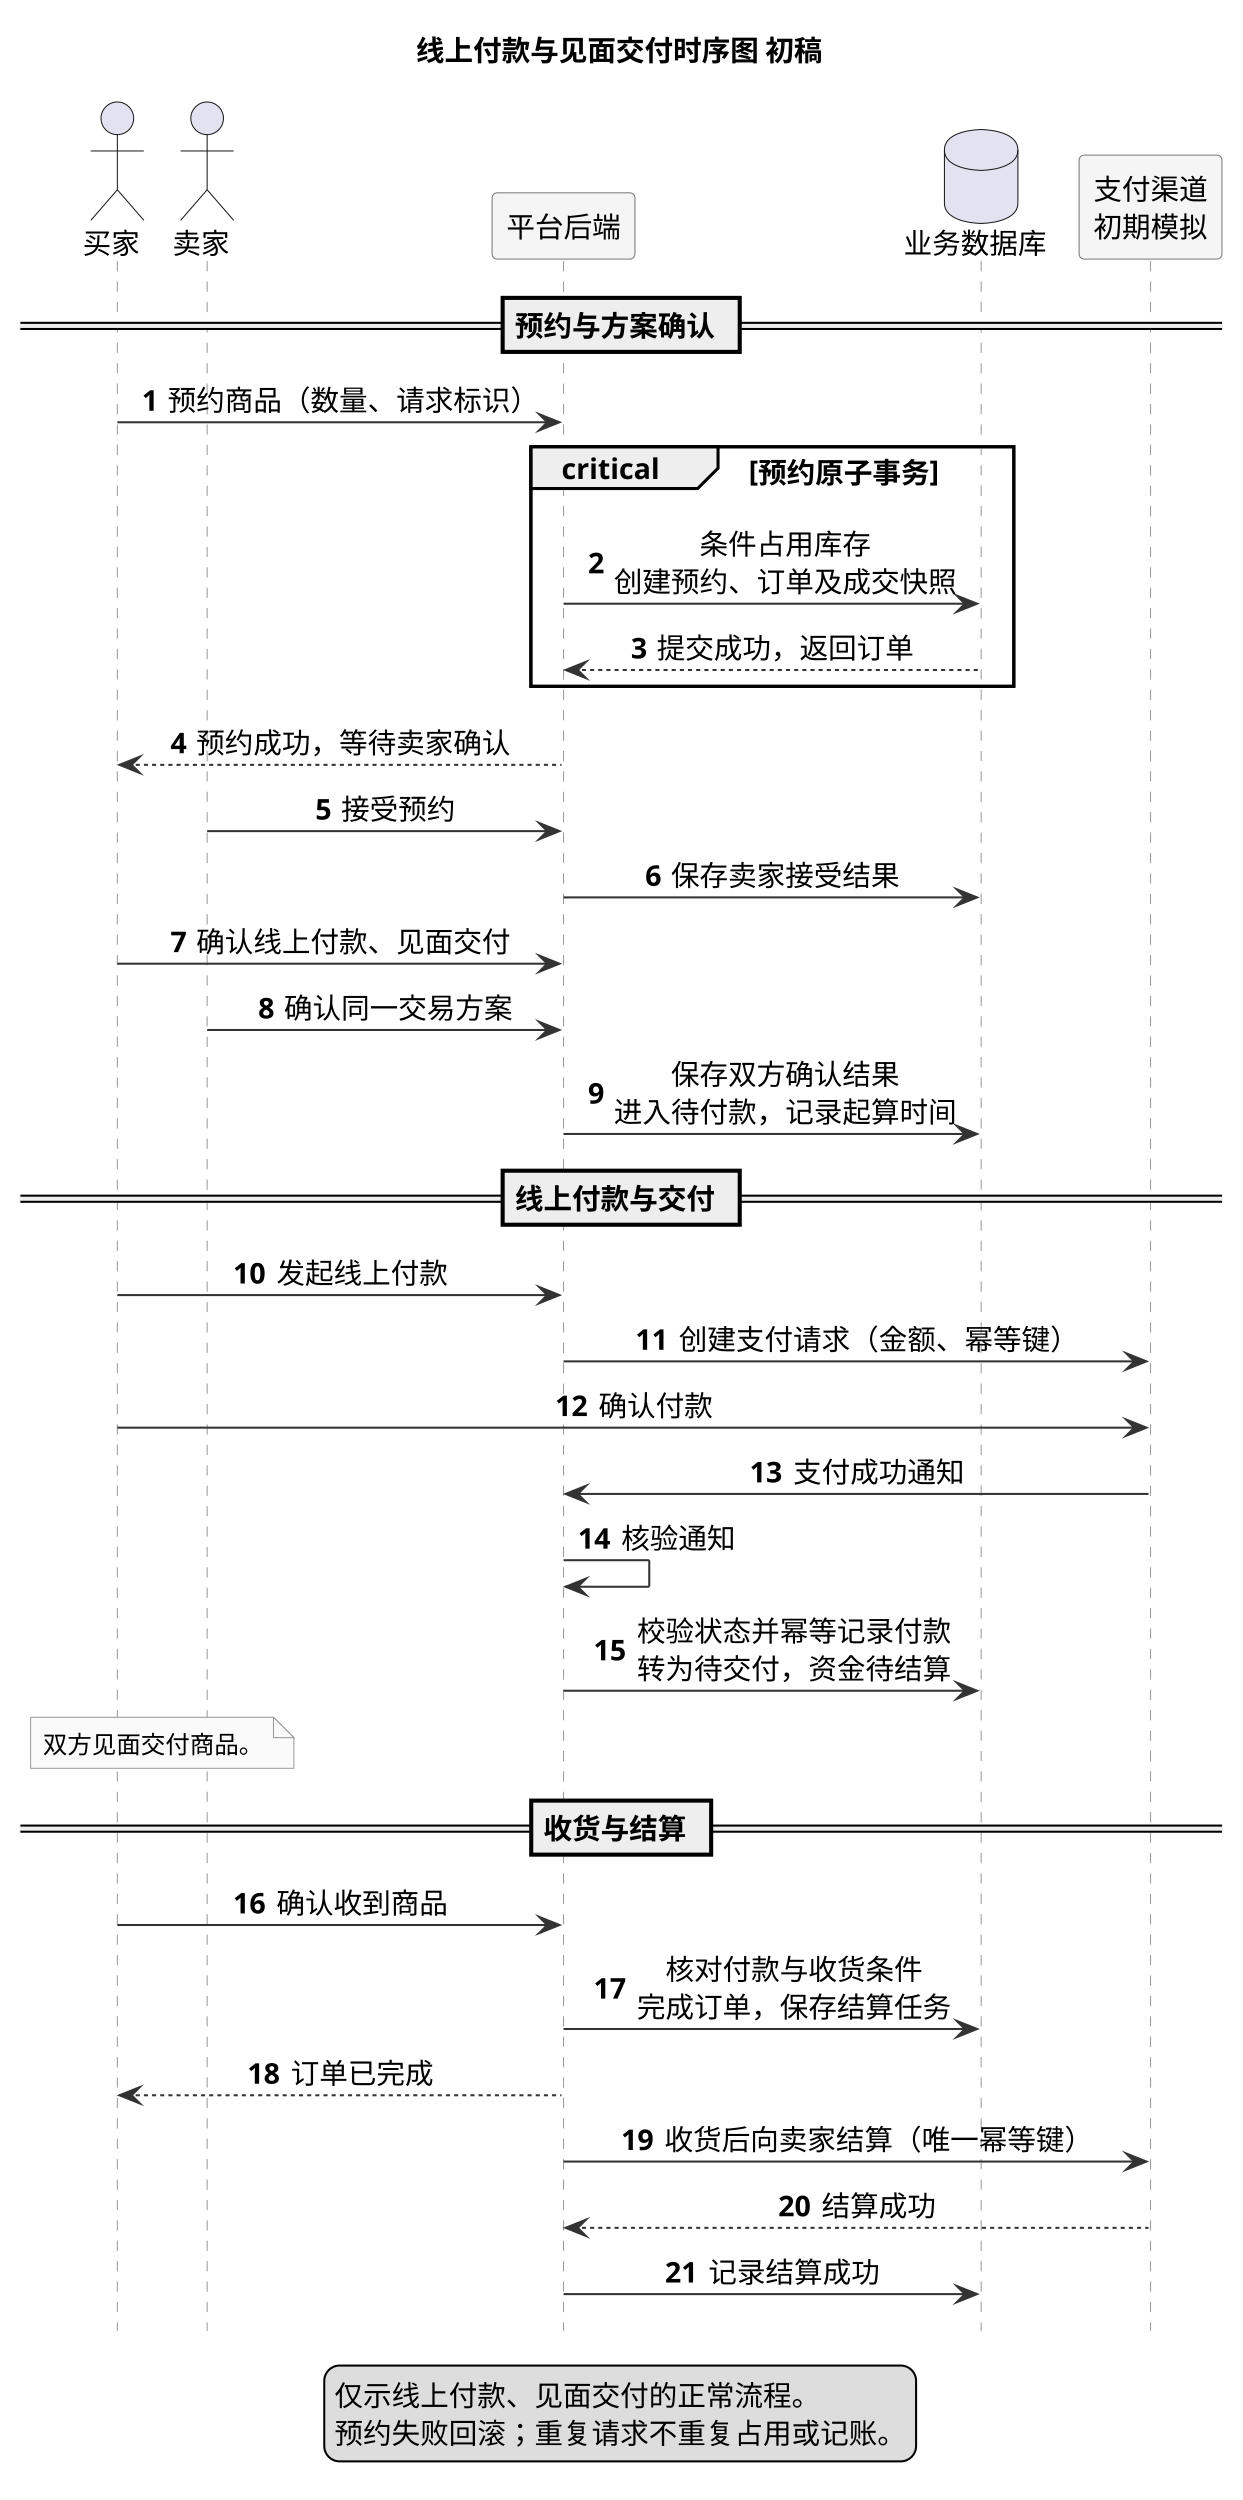
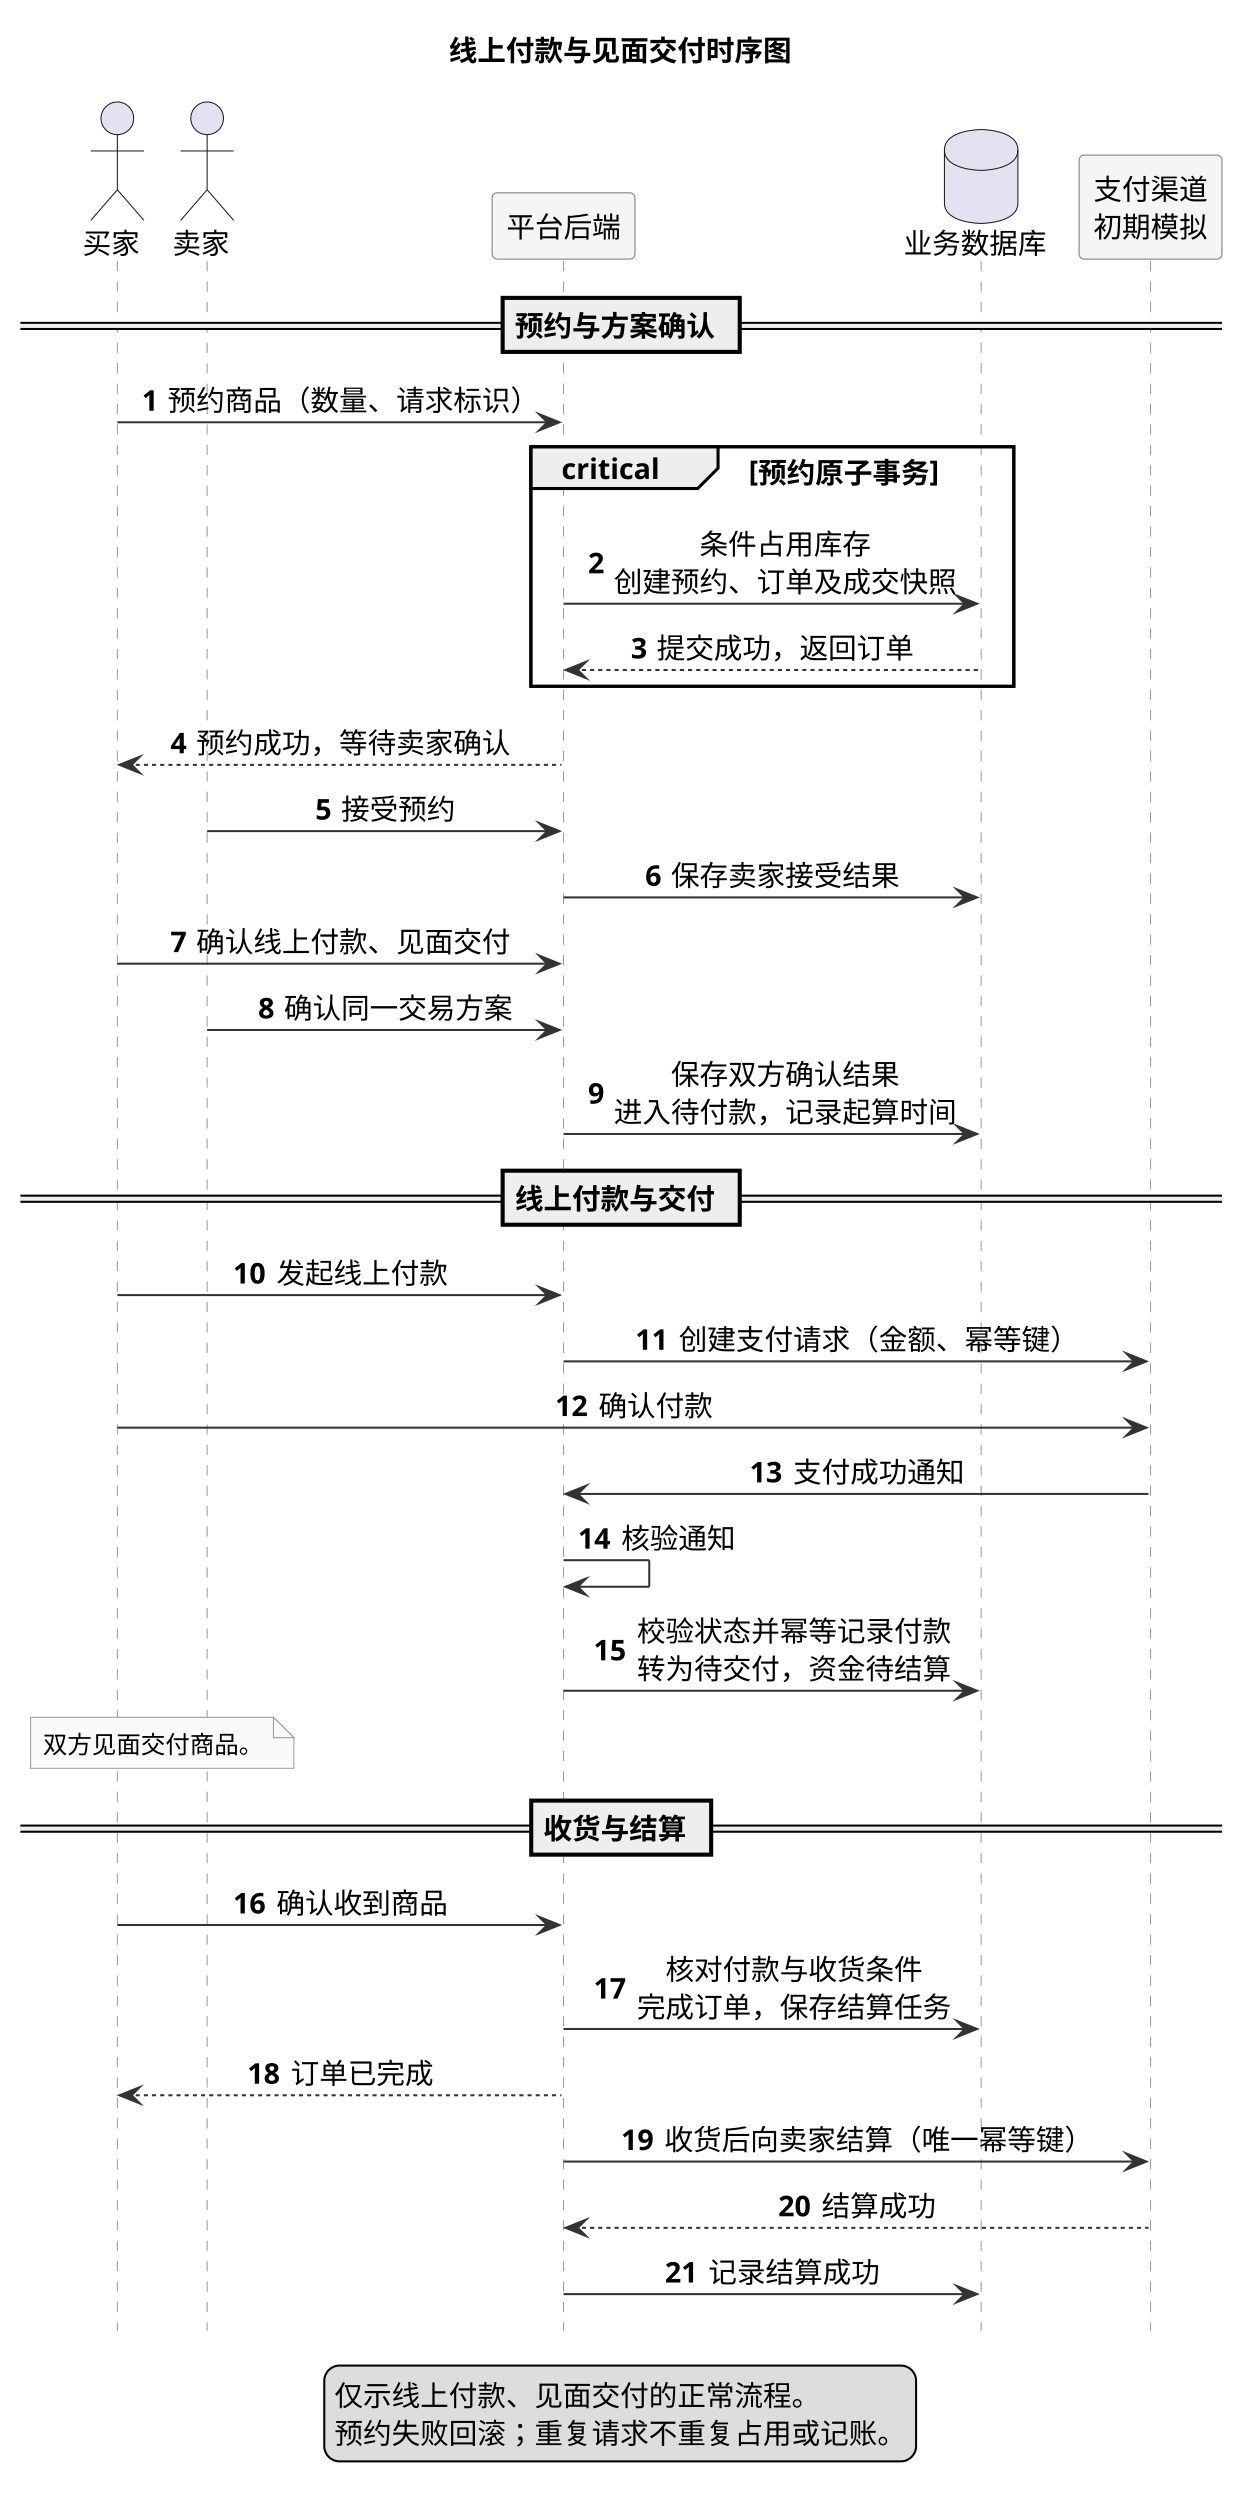
<svg xmlns="http://www.w3.org/2000/svg" version="1.1" data-diagram-type="SEQUENCE" style="width:609px;height:1225px;background:#FFFFFF;" width="609px" height="1225px" viewBox="0 0 609 1225" zoomAndPan="magnify" preserveAspectRatio="none" contentStyleType="text/css">
  <defs />
  <g font-family="sans-serif" lengthAdjust="spacing">
    <g class="title" data-source-line="3">
-       <text x="203.799" y="29.813" fill="#000" font-size="14" textLength="200.17" font-weight="700" font-family="Microsoft YaHei">线上付款与见面交付时序图 初稿</text>
+       <text x="219.884" y="29.813" fill="#000" font-size="14" textLength="168" font-weight="700" font-family="Microsoft YaHei">线上付款与见面交付时序图</text>
    </g>
    <rect x="260.134" y="218.91" width="236.634" height="117.388" fill="none" style="stroke:#000;stroke-width:1.5;" />
    <g>
      <rect x="54" y="127.955" width="8" height="1014.164" fill="#000" fill-opacity="0" />
      <line x1="57.5" y1="127.955" x2="57.5" y2="1142.119" style="stroke:#999;stroke-width:0.5;stroke-dasharray:5,5;" />
    </g>
    <g>
      <rect x="98" y="127.955" width="8" height="1014.164" fill="#000" fill-opacity="0" />
      <line x1="101.5" y1="127.955" x2="101.5" y2="1142.119" style="stroke:#999;stroke-width:0.5;stroke-dasharray:5,5;" />
    </g>
    <g>
      <rect x="272.634" y="127.955" width="8" height="1014.164" fill="#000" fill-opacity="0" />
      <line x1="276.134" y1="127.955" x2="276.134" y2="1142.119" style="stroke:#999;stroke-width:0.5;stroke-dasharray:5,5;" />
    </g>
    <g>
      <rect x="477.268" y="127.955" width="8" height="1014.164" fill="#000" fill-opacity="0" />
      <line x1="480.768" y1="127.955" x2="480.768" y2="1142.119" style="stroke:#999;stroke-width:0.5;stroke-dasharray:5,5;" />
    </g>
    <g>
      <rect x="560.268" y="127.955" width="8" height="1014.164" fill="#000" fill-opacity="0" />
      <line x1="563.768" y1="127.955" x2="563.768" y2="1142.119" style="stroke:#999;stroke-width:0.5;stroke-dasharray:5,5;" />
    </g>
    <text x="40.5" y="124.291" fill="#000" font-size="14" textLength="28" font-family="Microsoft YaHei">买家</text>
    <ellipse cx="57.5" cy="57.978" rx="8" ry="8" fill="#E2E2F0" style="stroke:#181818;stroke-width:0.5;" />
    <path d="M57.5,65.978 L57.5,92.978 M44.5,73.978 L70.5,73.978 M57.5,92.978 L44.5,107.978 M57.5,92.978 L70.5,107.978" style="stroke:#181818;stroke-width:0.5;" fill="none" />
    <text x="84.5" y="124.291" fill="#000" font-size="14" textLength="28" font-family="Microsoft YaHei">卖家</text>
    <ellipse cx="101.5" cy="57.978" rx="8" ry="8" fill="#E2E2F0" style="stroke:#181818;stroke-width:0.5;" />
    <path d="M101.5,65.978 L101.5,92.978 M88.5,73.978 L114.5,73.978 M101.5,92.978 L88.5,107.978 M101.5,92.978 L114.5,107.978" style="stroke:#181818;stroke-width:0.5;" fill="none" />
    <rect x="241.134" y="94.478" width="70" height="32.478" fill="#F5F5F5" style="stroke:#777;stroke-width:0.5;" rx="2.5" ry="2.5" />
    <text x="248.134" y="116.291" fill="#000" font-size="14" textLength="56" font-family="Microsoft YaHei">平台后端</text>
    <text x="442.768" y="124.291" fill="#000" font-size="14" textLength="70" font-family="Microsoft YaHei">业务数据库</text>
    <path d="M462.768,73.478 C462.768,63.478 480.768,63.478 480.768,63.478 C480.768,63.478 498.768,63.478 498.768,73.478 L498.768,99.478 C498.768,109.478 480.768,109.478 480.768,109.478 C480.768,109.478 462.768,109.478 462.768,99.478 L462.768,73.478" style="stroke:#181818;stroke-width:0.5;" fill="#E2E2F0" />
    <path d="M462.768,73.478 C462.768,83.478 480.768,83.478 480.768,83.478 C480.768,83.478 498.768,83.478 498.768,73.478" style="stroke:#181818;stroke-width:0.5;" fill="none" />
    <rect x="528.768" y="76" width="70" height="50.955" fill="#F5F5F5" style="stroke:#777;stroke-width:0.5;" rx="2.5" ry="2.5" />
    <text x="535.768" y="97.813" fill="#000" font-size="14" textLength="56" font-family="Microsoft YaHei">支付渠道</text>
    <text x="535.768" y="116.291" fill="#000" font-size="14" textLength="56" font-family="Microsoft YaHei">初期模拟</text>
    <rect x="10" y="158.194" width="588.768" height="3" fill="#EEE" style="stroke:#EEE;stroke-width:1;" />
    <line x1="10" y1="158.194" x2="598.768" y2="158.194" style="stroke:#000;stroke-width:1;" />
    <line x1="10" y1="161.194" x2="598.768" y2="161.194" style="stroke:#000;stroke-width:1;" />
    <rect x="246.299" y="145.955" width="116.17" height="26.478" fill="#EEE" style="stroke:#000;stroke-width:2;" />
    <text x="252.299" y="164.769" fill="#000" font-size="14" textLength="98" font-weight="700" font-family="Microsoft YaHei">预约与方案确认</text>
    <polygon points="264.134,202.91,274.134,206.91,264.134,210.91,268.134,206.91" fill="#333" style="stroke:#333;stroke-width:1;stroke-linejoin:miter;stroke-miterlimit:10;" />
    <line x1="57.5" y1="206.91" x2="270.134" y2="206.91" style="stroke:#333;stroke-width:1;" />
    <text x="69.5" y="201.246" fill="#000" font-size="14" font-weight="700" font-family="Microsoft YaHei">1</text>
    <text x="82.134" y="201.246" fill="#000" font-size="14" textLength="182" font-family="Microsoft YaHei">预约商品（数量、请求标识）</text>
    <path d="M260.134,218.91 L351.844,218.91 L351.844,229.388 L341.844,239.388 L260.134,239.388 L260.134,218.91" style="stroke:#000;stroke-width:1.5;" fill="#EEE" />
    <rect x="260.134" y="218.91" width="236.634" height="117.388" fill="none" style="stroke:#000;stroke-width:1.5;" />
    <text x="275.134" y="234.724" fill="#000" font-size="14" textLength="46.71" font-weight="700" font-family="Microsoft YaHei">critical</text>
    <text x="366.844" y="235.724" fill="#000" font-size="14" textLength="94.91" font-weight="700" font-family="Microsoft YaHei">[预约原子事务]</text>
    <polygon points="468.768,291.82,478.768,295.82,468.768,299.82,472.768,295.82" fill="#333" style="stroke:#333;stroke-width:1;stroke-linejoin:miter;stroke-miterlimit:10;" />
    <line x1="276.134" y1="295.82" x2="474.768" y2="295.82" style="stroke:#333;stroke-width:1;" />
    <text x="288.134" y="280.917" fill="#000" font-size="14" font-weight="700" font-family="Microsoft YaHei">2</text>
    <text x="342.768" y="271.679" fill="#000" font-size="14" textLength="84" font-family="Microsoft YaHei">条件占用库存</text>
    <text x="300.768" y="290.156" fill="#000" font-size="14" textLength="168" font-family="Microsoft YaHei">创建预约、订单及成交快照</text>
    <polygon points="287.134,324.298,277.134,328.298,287.134,332.298,283.134,328.298" fill="#333" style="stroke:#333;stroke-width:1;stroke-linejoin:miter;stroke-miterlimit:10;" />
    <line x1="281.134" y1="328.298" x2="479.768" y2="328.298" style="stroke:#333;stroke-width:1;stroke-dasharray:2,2;" />
    <text x="309.134" y="322.634" fill="#000" font-size="14" font-weight="700" font-family="Microsoft YaHei">3</text>
    <text x="321.768" y="322.634" fill="#000" font-size="14" textLength="126" font-family="Microsoft YaHei">提交成功，返回订单</text>
    <polygon points="68.5,370.775,58.5,374.775,68.5,378.775,64.5,374.775" fill="#333" style="stroke:#333;stroke-width:1;stroke-linejoin:miter;stroke-miterlimit:10;" />
    <line x1="62.5" y1="374.775" x2="275.134" y2="374.775" style="stroke:#333;stroke-width:1;stroke-dasharray:2,2;" />
    <text x="83.5" y="369.111" fill="#000" font-size="14" font-weight="700" font-family="Microsoft YaHei">4</text>
    <text x="96.134" y="369.111" fill="#000" font-size="14" textLength="154" font-family="Microsoft YaHei">预约成功，等待卖家确认</text>
    <polygon points="264.134,403.253,274.134,407.253,264.134,411.253,268.134,407.253" fill="#333" style="stroke:#333;stroke-width:1;stroke-linejoin:miter;stroke-miterlimit:10;" />
    <line x1="101.5" y1="407.253" x2="270.134" y2="407.253" style="stroke:#333;stroke-width:1;" />
    <text x="154.5" y="401.589" fill="#000" font-size="14" font-weight="700" font-family="Microsoft YaHei">5</text>
    <text x="167.134" y="401.589" fill="#000" font-size="14" textLength="56" font-family="Microsoft YaHei">接受预约</text>
    <polygon points="468.768,435.73,478.768,439.73,468.768,443.73,472.768,439.73" fill="#333" style="stroke:#333;stroke-width:1;stroke-linejoin:miter;stroke-miterlimit:10;" />
    <line x1="276.134" y1="439.73" x2="474.768" y2="439.73" style="stroke:#333;stroke-width:1;" />
    <text x="316.134" y="434.066" fill="#000" font-size="14" font-weight="700" font-family="Microsoft YaHei">6</text>
    <text x="328.768" y="434.066" fill="#000" font-size="14" textLength="112" font-family="Microsoft YaHei">保存卖家接受结果</text>
    <polygon points="264.134,468.208,274.134,472.208,264.134,476.208,268.134,472.208" fill="#333" style="stroke:#333;stroke-width:1;stroke-linejoin:miter;stroke-miterlimit:10;" />
    <line x1="57.5" y1="472.208" x2="270.134" y2="472.208" style="stroke:#333;stroke-width:1;" />
    <text x="83.5" y="466.544" fill="#000" font-size="14" font-weight="700" font-family="Microsoft YaHei">7</text>
    <text x="96.134" y="466.544" fill="#000" font-size="14" textLength="154" font-family="Microsoft YaHei">确认线上付款、见面交付</text>
    <polygon points="264.134,500.686,274.134,504.686,264.134,508.686,268.134,504.686" fill="#333" style="stroke:#333;stroke-width:1;stroke-linejoin:miter;stroke-miterlimit:10;" />
    <line x1="101.5" y1="504.686" x2="270.134" y2="504.686" style="stroke:#333;stroke-width:1;" />
    <text x="126.5" y="499.021" fill="#000" font-size="14" font-weight="700" font-family="Microsoft YaHei">8</text>
    <text x="139.134" y="499.021" fill="#000" font-size="14" textLength="112" font-family="Microsoft YaHei">确认同一交易方案</text>
    <polygon points="468.768,551.641,478.768,555.641,468.768,559.641,472.768,555.641" fill="#333" style="stroke:#333;stroke-width:1;stroke-linejoin:miter;stroke-miterlimit:10;" />
    <line x1="276.134" y1="555.641" x2="474.768" y2="555.641" style="stroke:#333;stroke-width:1;" />
    <text x="288.134" y="540.738" fill="#000" font-size="14" font-weight="700" font-family="Microsoft YaHei">9</text>
    <text x="328.768" y="531.499" fill="#000" font-size="14" textLength="112" font-family="Microsoft YaHei">保存双方确认结果</text>
    <text x="300.768" y="549.977" fill="#000" font-size="14" textLength="168" font-family="Microsoft YaHei">进入待付款，记录起算时间</text>
    <rect x="10" y="585.879" width="588.768" height="3" fill="#EEE" style="stroke:#EEE;stroke-width:1;" />
    <line x1="10" y1="585.879" x2="598.768" y2="585.879" style="stroke:#000;stroke-width:1;" />
    <line x1="10" y1="588.879" x2="598.768" y2="588.879" style="stroke:#000;stroke-width:1;" />
    <rect x="246.299" y="573.641" width="116.17" height="26.478" fill="#EEE" style="stroke:#000;stroke-width:2;" />
    <text x="252.299" y="592.454" fill="#000" font-size="14" textLength="98" font-weight="700" font-family="Microsoft YaHei">线上付款与交付</text>
    <polygon points="264.134,630.596,274.134,634.596,264.134,638.596,268.134,634.596" fill="#333" style="stroke:#333;stroke-width:1;stroke-linejoin:miter;stroke-miterlimit:10;" />
    <line x1="57.5" y1="634.596" x2="270.134" y2="634.596" style="stroke:#333;stroke-width:1;" />
    <text x="114.183" y="628.932" fill="#000" font-size="14" textLength="17.268" font-weight="700" font-family="Microsoft YaHei">10</text>
    <text x="135.451" y="628.932" fill="#000" font-size="14" textLength="84" font-family="Microsoft YaHei">发起线上付款</text>
    <polygon points="551.768,663.073,561.768,667.073,551.768,671.073,555.768,667.073" fill="#333" style="stroke:#333;stroke-width:1;stroke-linejoin:miter;stroke-miterlimit:10;" />
    <line x1="276.134" y1="667.073" x2="557.768" y2="667.073" style="stroke:#333;stroke-width:1;" />
    <text x="311.317" y="661.409" fill="#000" font-size="14" textLength="17.268" font-weight="700" font-family="Microsoft YaHei">11</text>
    <text x="332.584" y="661.409" fill="#000" font-size="14" textLength="196" font-family="Microsoft YaHei">创建支付请求（金额、幂等键）</text>
    <polygon points="551.768,695.551,561.768,699.551,551.768,703.551,555.768,699.551" fill="#333" style="stroke:#333;stroke-width:1;stroke-linejoin:miter;stroke-miterlimit:10;" />
    <line x1="57.5" y1="699.551" x2="557.768" y2="699.551" style="stroke:#333;stroke-width:1;" />
    <text x="272" y="693.887" fill="#000" font-size="14" textLength="17.268" font-weight="700" font-family="Microsoft YaHei">12</text>
    <text x="293.268" y="693.887" fill="#000" font-size="14" textLength="56" font-family="Microsoft YaHei">确认付款</text>
    <polygon points="287.134,728.028,277.134,732.028,287.134,736.028,283.134,732.028" fill="#333" style="stroke:#333;stroke-width:1;stroke-linejoin:miter;stroke-miterlimit:10;" />
    <line x1="281.134" y1="732.028" x2="562.768" y2="732.028" style="stroke:#333;stroke-width:1;" />
    <text x="367.317" y="726.364" fill="#000" font-size="14" textLength="17.268" font-weight="700" font-family="Microsoft YaHei">13</text>
    <text x="388.584" y="726.364" fill="#000" font-size="14" textLength="84" font-family="Microsoft YaHei">支付成功通知</text>
    <line x1="276.134" y1="764.506" x2="318.134" y2="764.506" style="stroke:#333;stroke-width:1;" />
    <line x1="318.134" y1="764.506" x2="318.134" y2="777.506" style="stroke:#333;stroke-width:1;" />
    <line x1="277.134" y1="777.506" x2="318.134" y2="777.506" style="stroke:#333;stroke-width:1;" />
    <polygon points="287.134,773.506,277.134,777.506,287.134,781.506,283.134,777.506" fill="#333" style="stroke:#333;stroke-width:1;stroke-linejoin:miter;stroke-miterlimit:10;" />
    <text x="283.134" y="758.842" fill="#000" font-size="14" textLength="17.268" font-weight="700" font-family="Microsoft YaHei">14</text>
    <text x="304.401" y="758.842" fill="#000" font-size="14" textLength="56" font-family="Microsoft YaHei">核验通知</text>
    <polygon points="468.768,824.461,478.768,828.461,468.768,832.461,472.768,828.461" fill="#333" style="stroke:#333;stroke-width:1;stroke-linejoin:miter;stroke-miterlimit:10;" />
    <line x1="276.134" y1="828.461" x2="474.768" y2="828.461" style="stroke:#333;stroke-width:1;" />
    <text x="290.817" y="813.558" fill="#000" font-size="14" textLength="17.268" font-weight="700" font-family="Microsoft YaHei">15</text>
    <text x="312.084" y="804.319" fill="#000" font-size="14" textLength="154" font-family="Microsoft YaHei">校验状态并幂等记录付款</text>
    <text x="312.084" y="822.797" fill="#000" font-size="14" textLength="154" font-family="Microsoft YaHei">转为待交付，资金待结算</text>
    <path d="M15,841.461 L15,866.461 L144,866.461 L144,851.461 L134,841.461 L15,841.461" style="stroke:#999;stroke-width:0.5;" fill="#FAFAFA" />
    <path d="M134,841.461 L134,851.461 L144,851.461 L134,841.461" style="stroke:#999;stroke-width:0.5;" fill="#FAFAFA" />
    <text x="21" y="859.158" fill="#000" font-size="12" textLength="108" font-family="Microsoft YaHei">双方见面交付商品。</text>
    <rect x="10" y="894.538" width="588.768" height="3" fill="#EEE" style="stroke:#EEE;stroke-width:1;" />
    <line x1="10" y1="894.538" x2="598.768" y2="894.538" style="stroke:#000;stroke-width:1;" />
    <line x1="10" y1="897.538" x2="598.768" y2="897.538" style="stroke:#000;stroke-width:1;" />
    <rect x="260.299" y="882.299" width="88.17" height="26.478" fill="#EEE" style="stroke:#000;stroke-width:2;" />
    <text x="266.299" y="901.112" fill="#000" font-size="14" textLength="70" font-weight="700" font-family="Microsoft YaHei">收货与结算</text>
    <polygon points="264.134,939.254,274.134,943.254,264.134,947.254,268.134,943.254" fill="#333" style="stroke:#333;stroke-width:1;stroke-linejoin:miter;stroke-miterlimit:10;" />
    <line x1="57.5" y1="943.254" x2="270.134" y2="943.254" style="stroke:#333;stroke-width:1;" />
    <text x="114.183" y="937.59" fill="#000" font-size="14" textLength="17.268" font-weight="700" font-family="Microsoft YaHei">16</text>
    <text x="135.451" y="937.59" fill="#000" font-size="14" textLength="84" font-family="Microsoft YaHei">确认收到商品</text>
    <polygon points="468.768,990.209,478.768,994.209,468.768,998.209,472.768,994.209" fill="#333" style="stroke:#333;stroke-width:1;stroke-linejoin:miter;stroke-miterlimit:10;" />
    <line x1="276.134" y1="994.209" x2="474.768" y2="994.209" style="stroke:#333;stroke-width:1;" />
    <text x="290.817" y="979.306" fill="#000" font-size="14" textLength="17.268" font-weight="700" font-family="Microsoft YaHei">17</text>
    <text x="326.084" y="970.067" fill="#000" font-size="14" textLength="126" font-family="Microsoft YaHei">核对付款与收货条件</text>
    <text x="312.084" y="988.545" fill="#000" font-size="14" textLength="154" font-family="Microsoft YaHei">完成订单，保存结算任务</text>
    <polygon points="68.5,1022.687,58.5,1026.687,68.5,1030.687,64.5,1026.687" fill="#333" style="stroke:#333;stroke-width:1;stroke-linejoin:miter;stroke-miterlimit:10;" />
    <line x1="62.5" y1="1026.687" x2="275.134" y2="1026.687" style="stroke:#333;stroke-width:1;stroke-dasharray:2,2;" />
    <text x="121.183" y="1021.022" fill="#000" font-size="14" textLength="17.268" font-weight="700" font-family="Microsoft YaHei">18</text>
    <text x="142.451" y="1021.022" fill="#000" font-size="14" textLength="70" font-family="Microsoft YaHei">订单已完成</text>
    <polygon points="551.768,1055.164,561.768,1059.164,551.768,1063.164,555.768,1059.164" fill="#333" style="stroke:#333;stroke-width:1;stroke-linejoin:miter;stroke-miterlimit:10;" />
    <line x1="276.134" y1="1059.164" x2="557.768" y2="1059.164" style="stroke:#333;stroke-width:1;" />
    <text x="304.317" y="1053.5" fill="#000" font-size="14" textLength="17.268" font-weight="700" font-family="Microsoft YaHei">19</text>
    <text x="325.584" y="1053.5" fill="#000" font-size="14" textLength="210" font-family="Microsoft YaHei">收货后向卖家结算（唯一幂等键）</text>
    <polygon points="287.134,1087.642,277.134,1091.642,287.134,1095.642,283.134,1091.642" fill="#333" style="stroke:#333;stroke-width:1;stroke-linejoin:miter;stroke-miterlimit:10;" />
    <line x1="281.134" y1="1091.642" x2="562.768" y2="1091.642" style="stroke:#333;stroke-width:1;stroke-dasharray:2,2;" />
    <text x="381.317" y="1085.978" fill="#000" font-size="14" textLength="17.268" font-weight="700" font-family="Microsoft YaHei">20</text>
    <text x="402.584" y="1085.978" fill="#000" font-size="14" textLength="56" font-family="Microsoft YaHei">结算成功</text>
    <polygon points="468.768,1120.119,478.768,1124.119,468.768,1128.119,472.768,1124.119" fill="#333" style="stroke:#333;stroke-width:1;stroke-linejoin:miter;stroke-miterlimit:10;" />
    <line x1="276.134" y1="1124.119" x2="474.768" y2="1124.119" style="stroke:#333;stroke-width:1;" />
    <text x="325.817" y="1118.455" fill="#000" font-size="14" textLength="17.268" font-weight="700" font-family="Microsoft YaHei">21</text>
    <text x="347.084" y="1118.455" fill="#000" font-size="14" textLength="84" font-family="Microsoft YaHei">记录结算成功</text>
    <g class="legend" data-source-line="56">
      <rect x="158.884" y="1159.119" width="290" height="46.955" fill="#DDD" style="stroke:#000;stroke-width:1;" rx="7.5" ry="7.5" />
      <text x="163.884" y="1178.933" fill="#000" font-size="14" textLength="238" font-family="Microsoft YaHei">仅示线上付款、见面交付的正常流程。</text>
      <text x="163.884" y="1197.41" fill="#000" font-size="14" textLength="280" font-family="Microsoft YaHei">预约失败回滚；重复请求不重复占用或记账。</text>
    </g>
  </g>
</svg>
